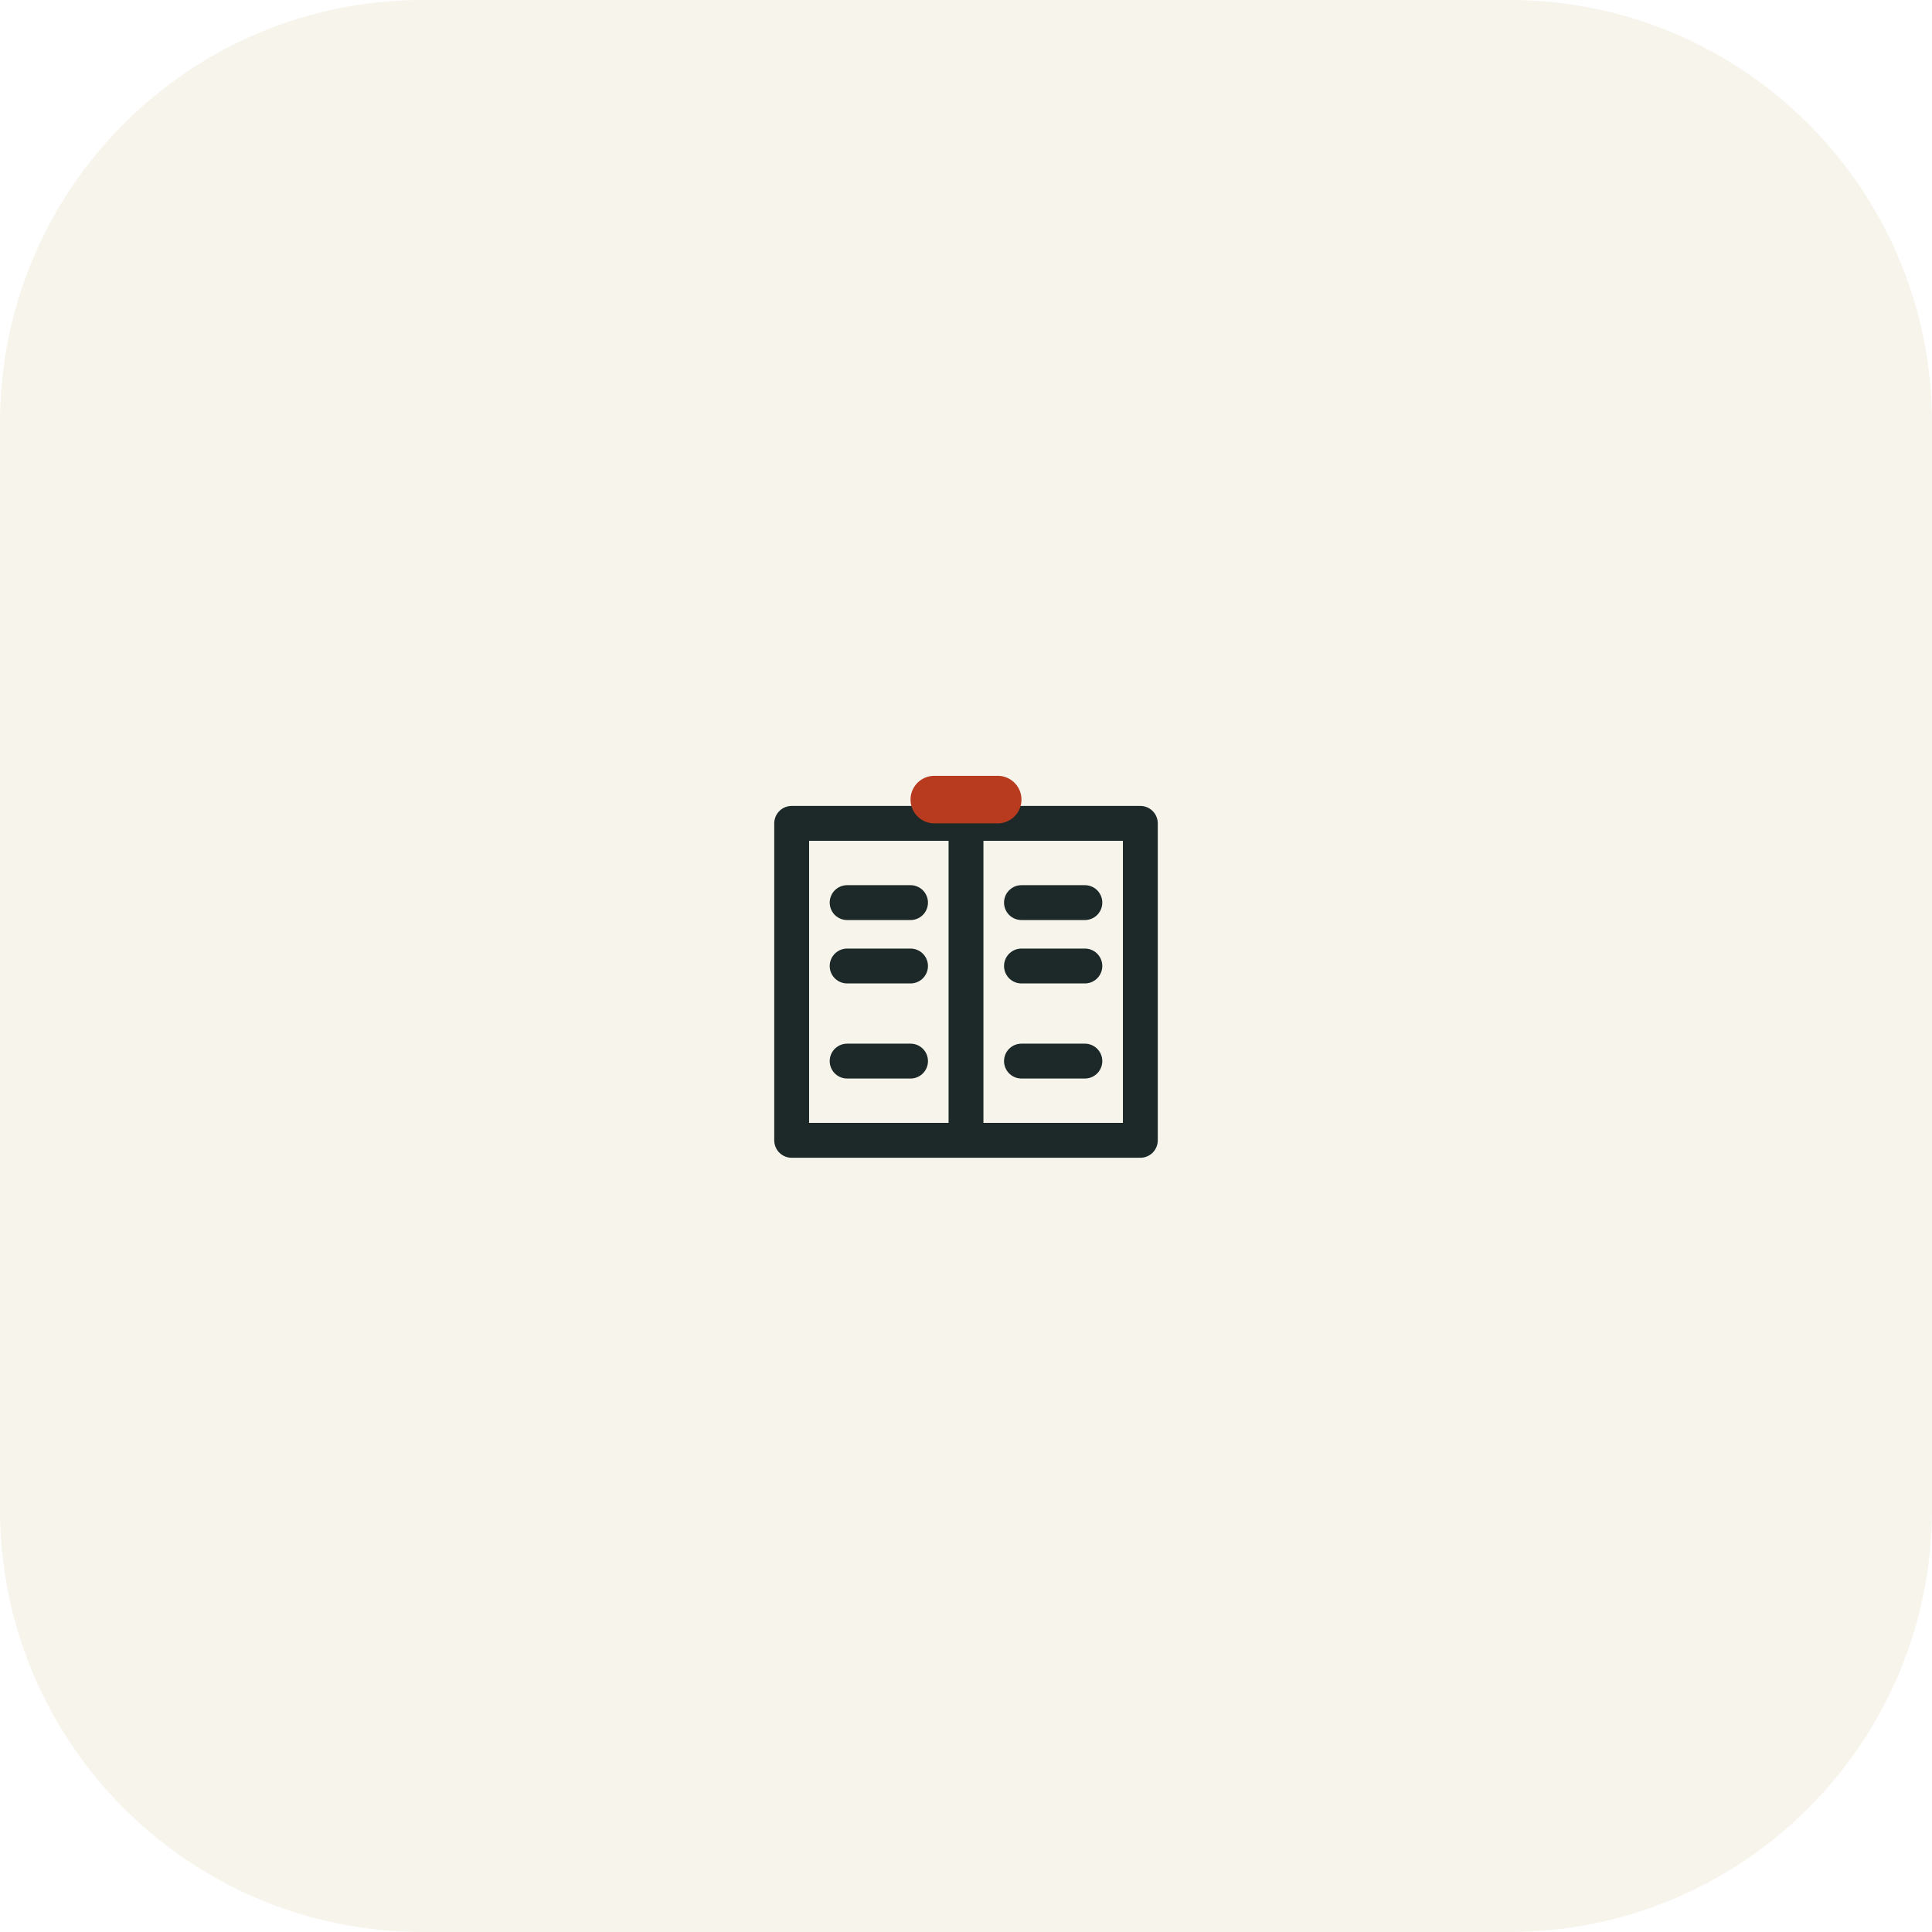
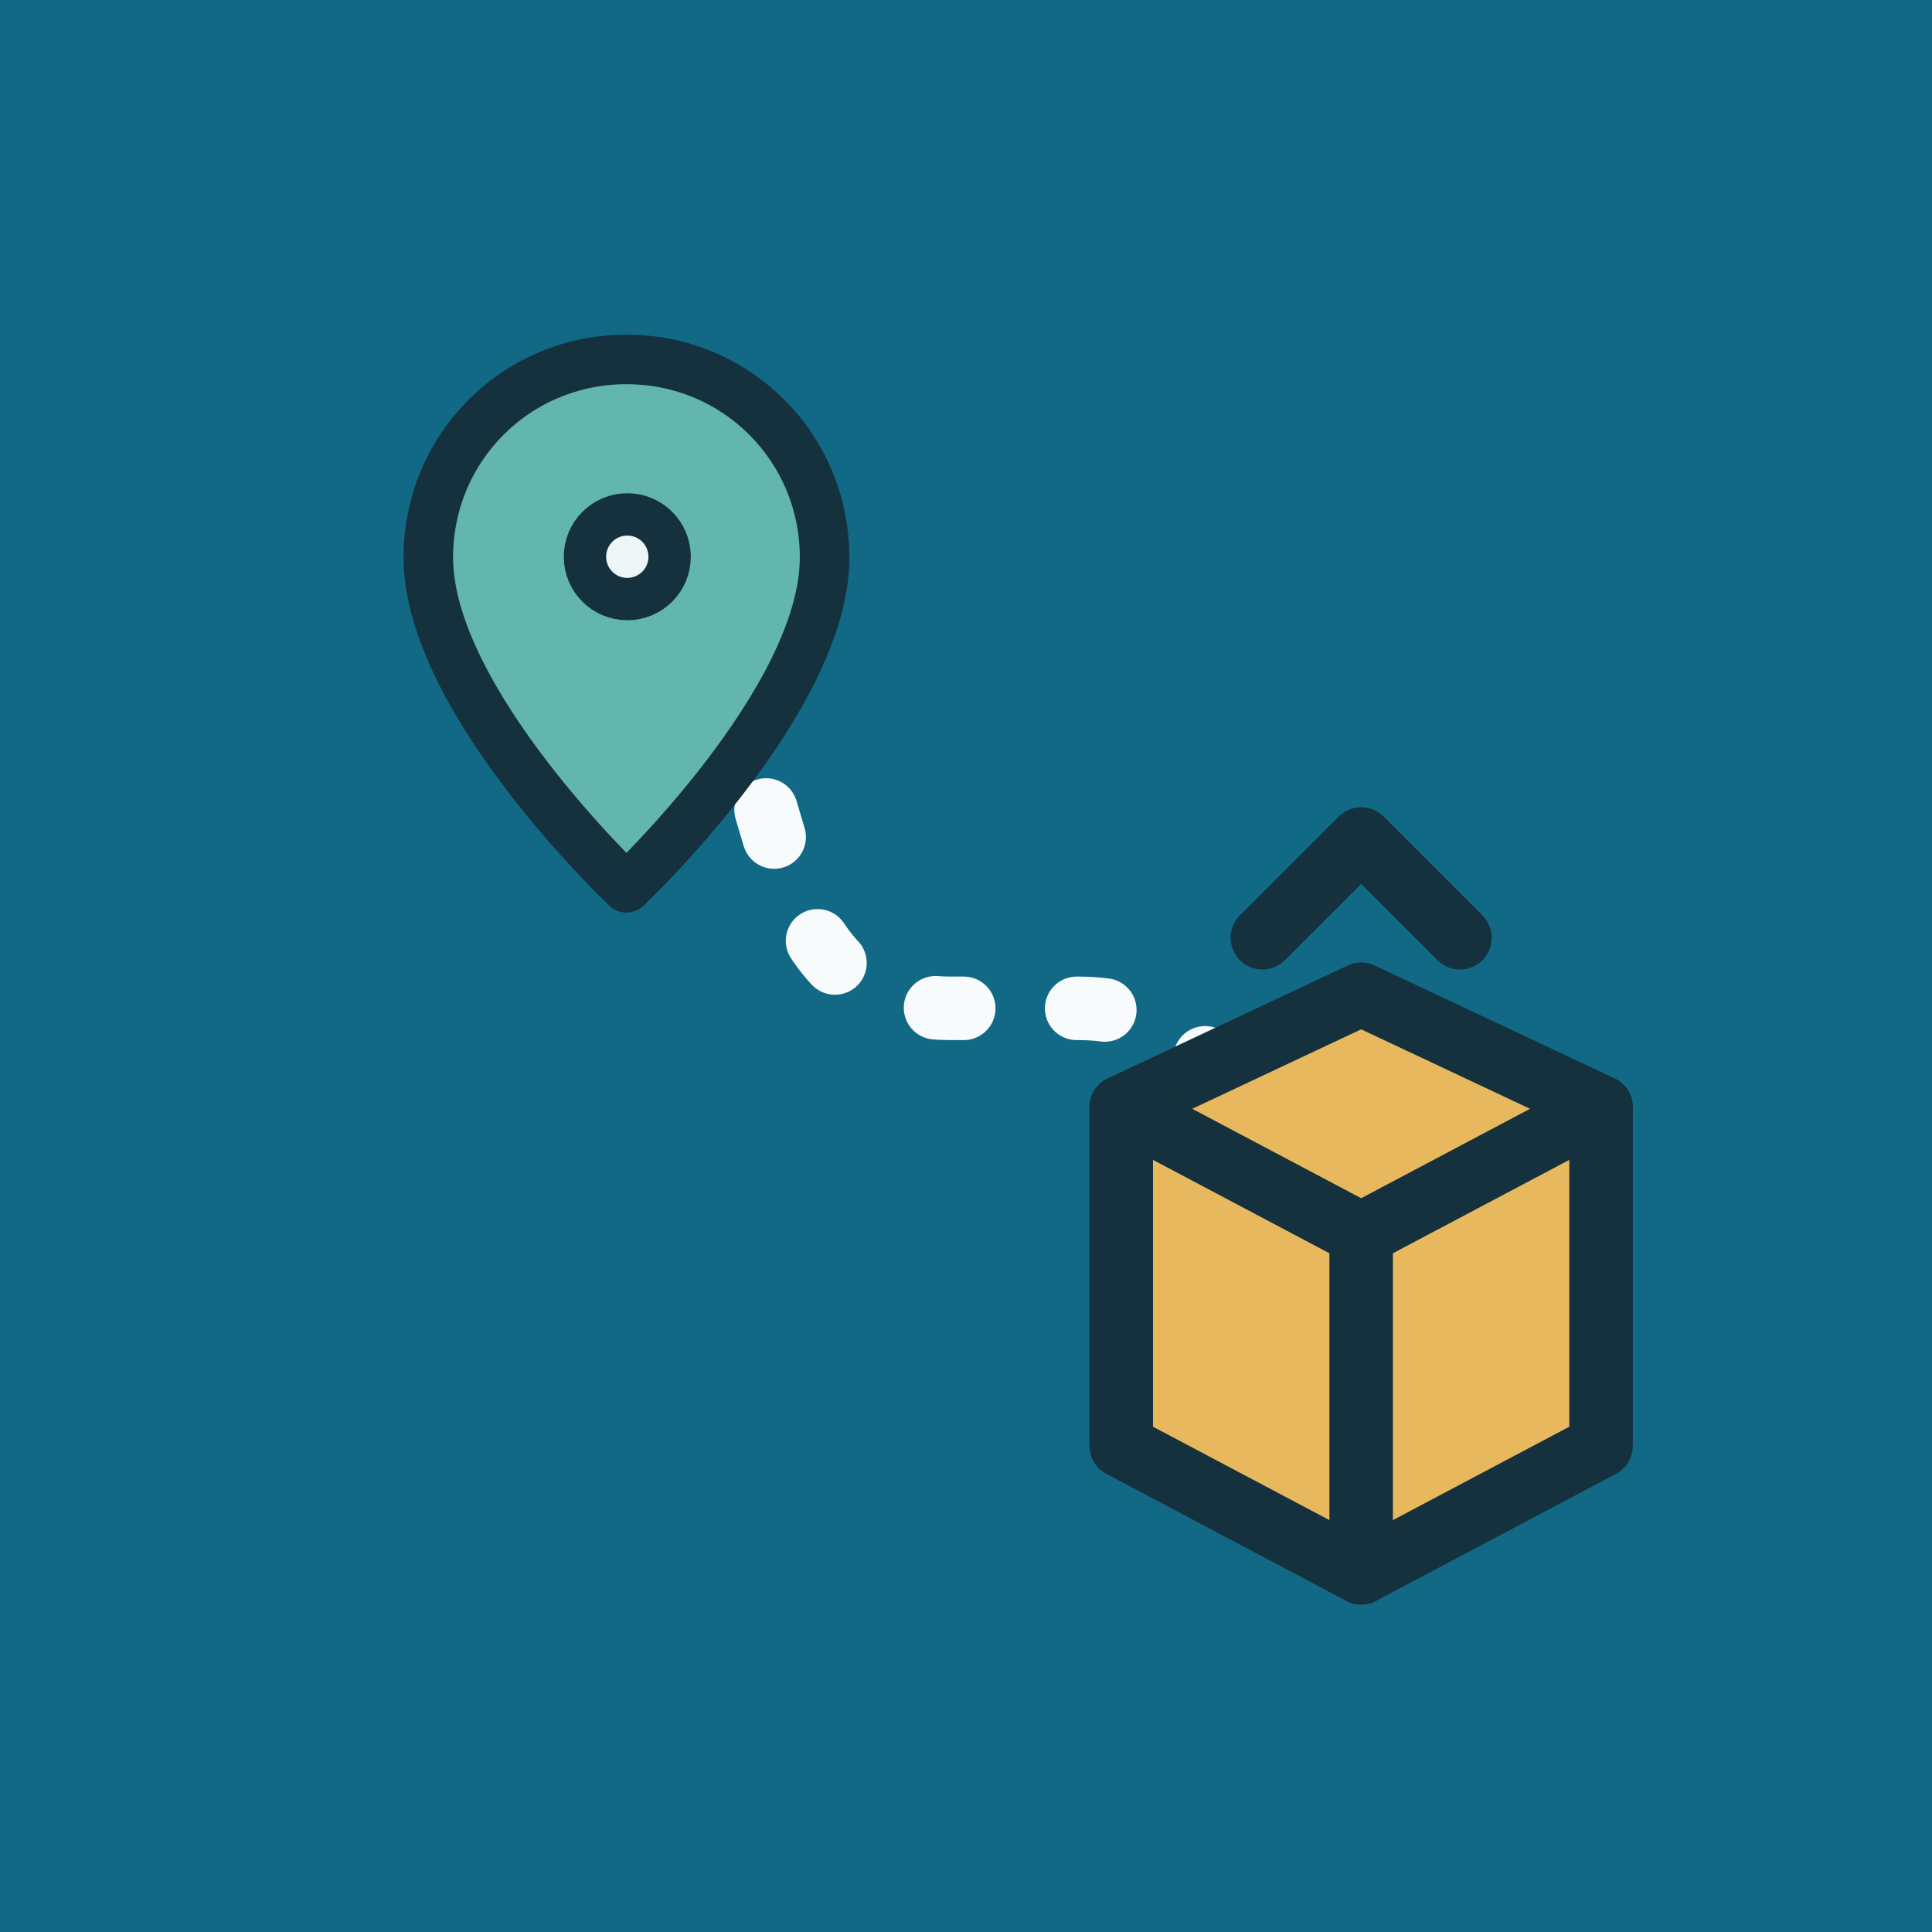
<svg xmlns="http://www.w3.org/2000/svg" width="512" height="512" viewBox="0 0 512 512">
-   <rect width="512" height="512" rx="112" fill="#F7F4EC" />
-   <g transform="translate(180.40 180.40) scale(4.2)">
-     <g fill="none" stroke="#1C2928" stroke-width="2.2" stroke-linecap="round" stroke-linejoin="round">
-       <path d="M7 9h11v20H7zM18 9h11v20H18z" />
-       <path d="M10.5 14h4M10.5 18h4M21.5 14h4M21.5 18h4M10.5 24h4M21.5 24h4" />
+   <rect width="512" height="512" fill="#126985" />
+   <g transform="translate(69 69) scale(3.74)">
+     <g stroke="#15313D" stroke-width="4.5" stroke-linecap="round" stroke-linejoin="round">
+       <path d="M23 26c18 0 8 27 26 27h9c14 0 14 19 28 19" fill="none" stroke="#F7FBFC" stroke-dasharray="2 8" />
+       <path d="M23 9c-10 0-18 8-18 18 0 13 18 30 18 30s18-17 18-30C41 17 33 9 23 9Z" fill="#62B6AD" transform="translate(8 0) scale(.78)" />
+       <circle cx="26" cy="21" r="3" fill="#EFF6F8" stroke="#15313D" stroke-width="3" />
+       <path d="M61 60 78 52l17 8v24l-17 9-17-9Z" fill="#E8B85E" />
+       <path d="m61 60 17 9 17-9M78 69v24" fill="none" />
+       <path d="m71 48 7-7 7 7" fill="none" />
    </g>
-     <path d="M16 7.5h4" stroke="#B83B20" stroke-width="3" stroke-linecap="round" />
  </g>
</svg>
